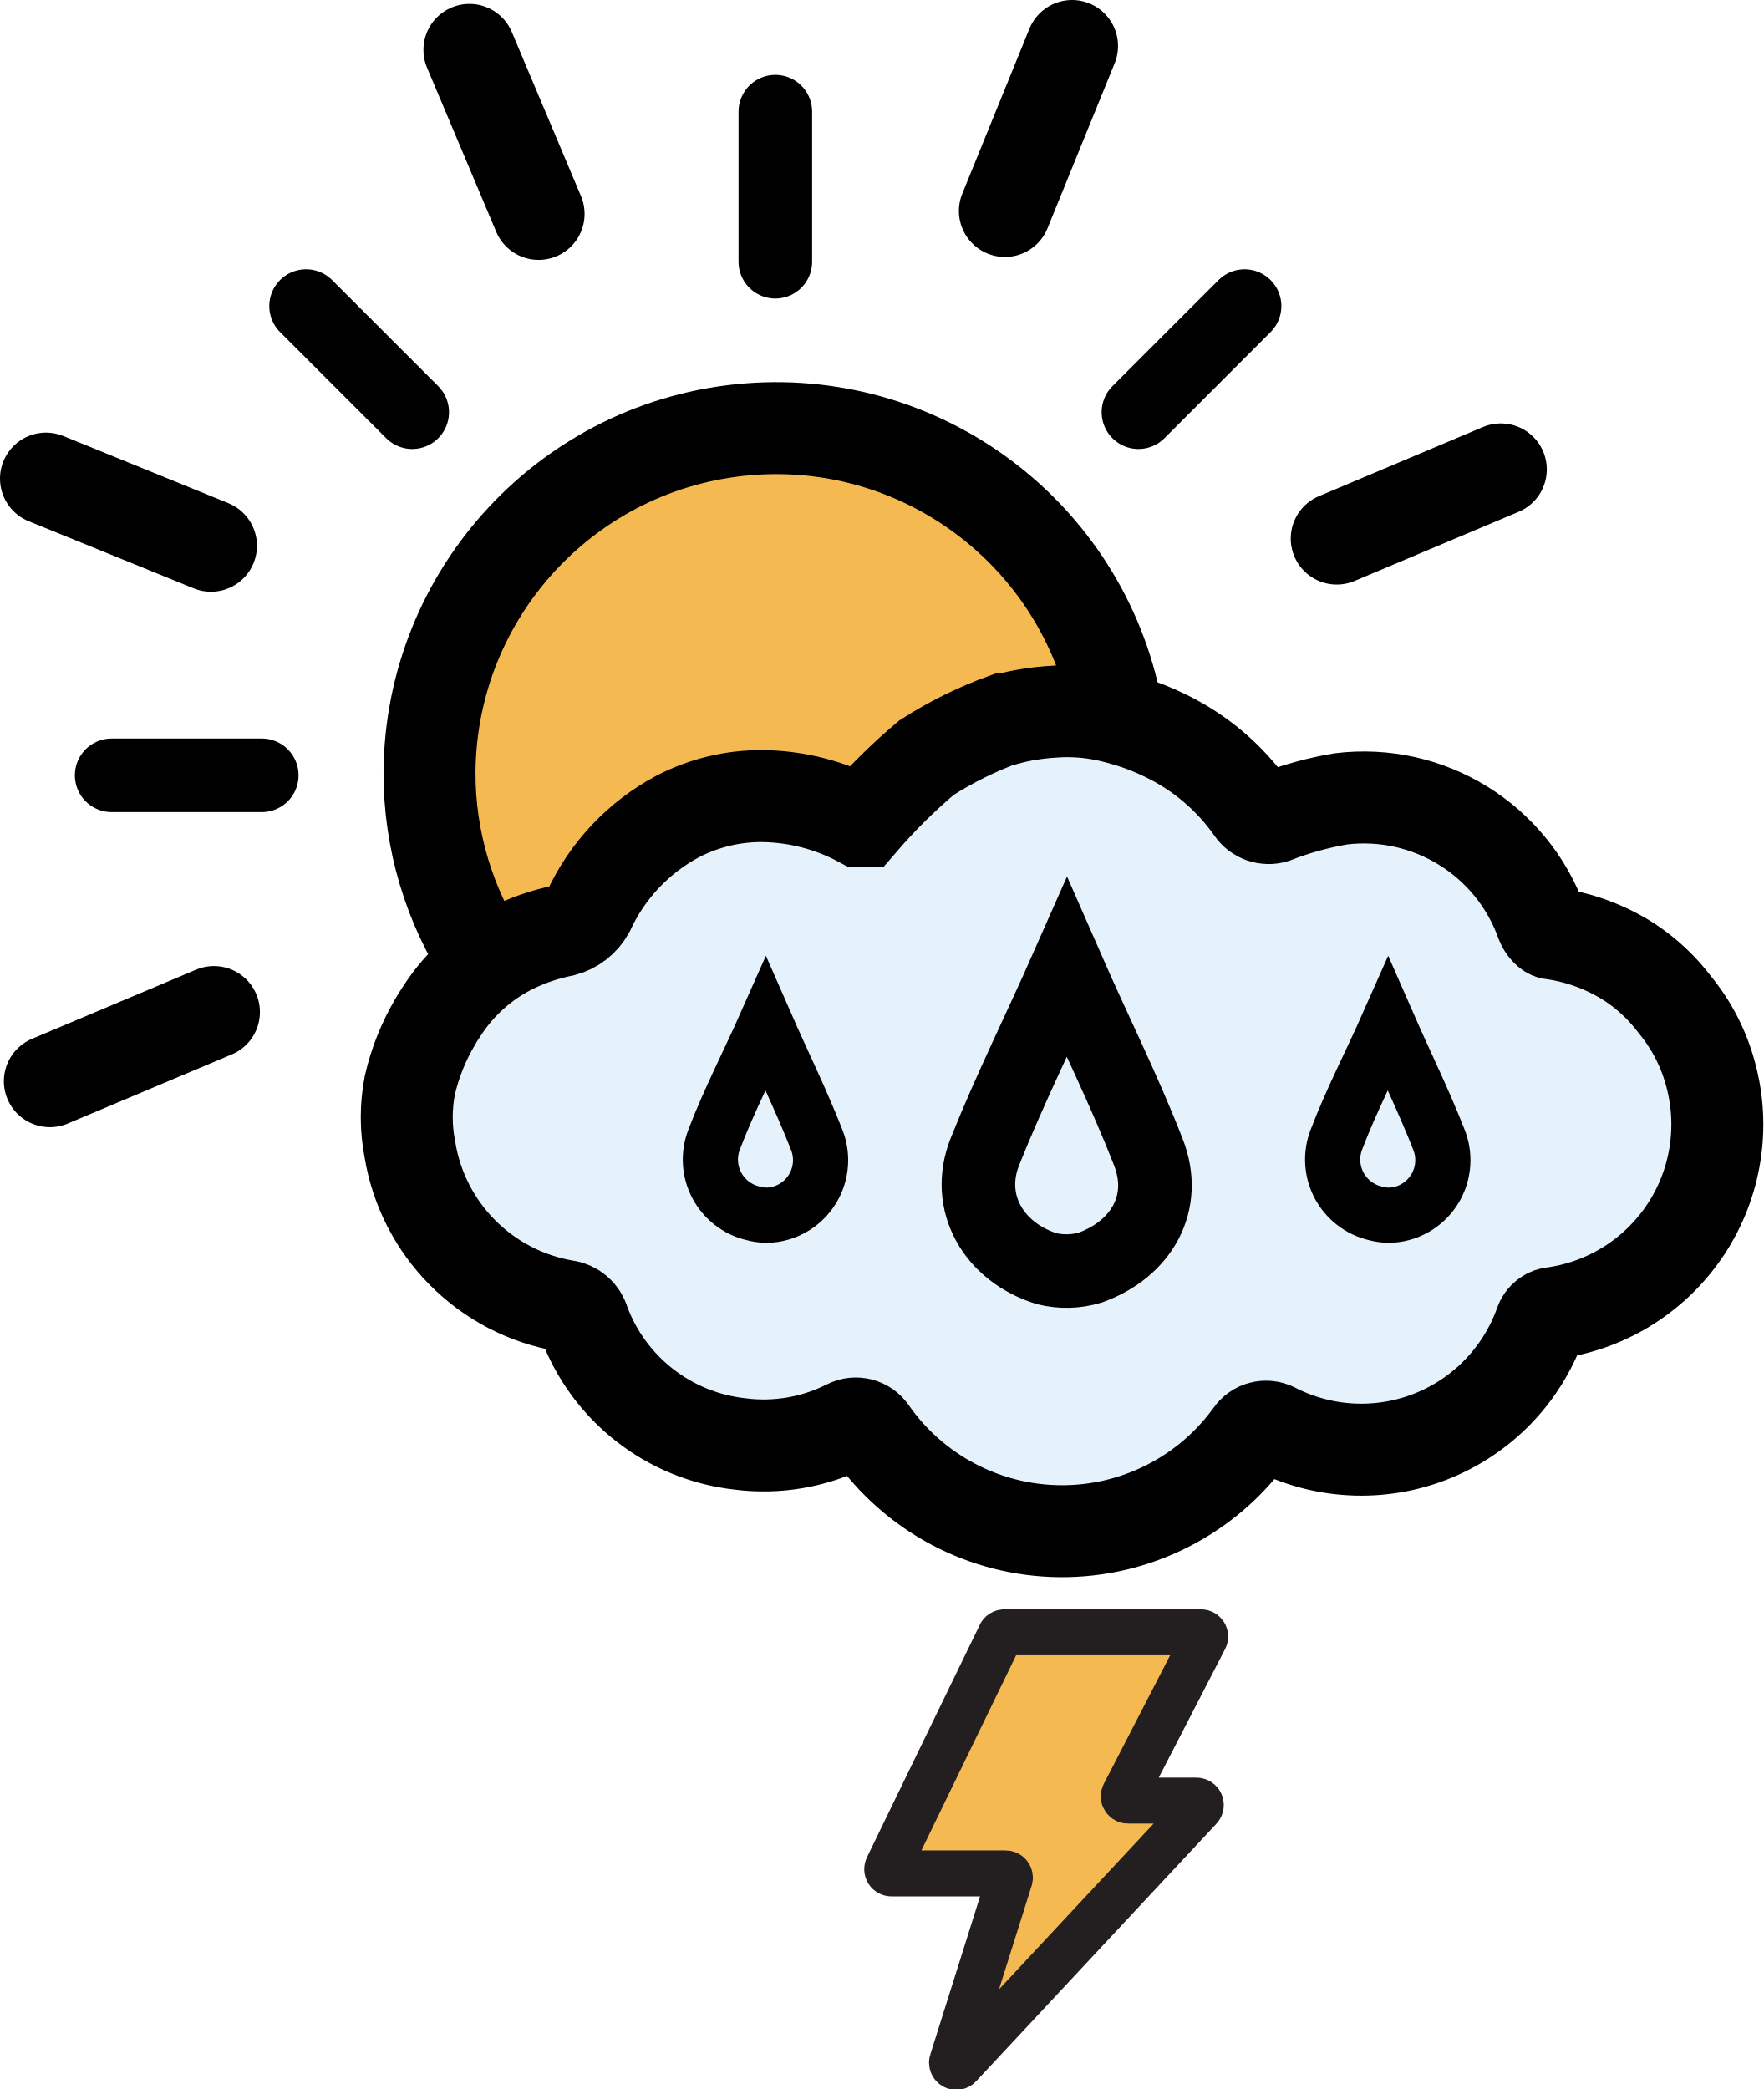
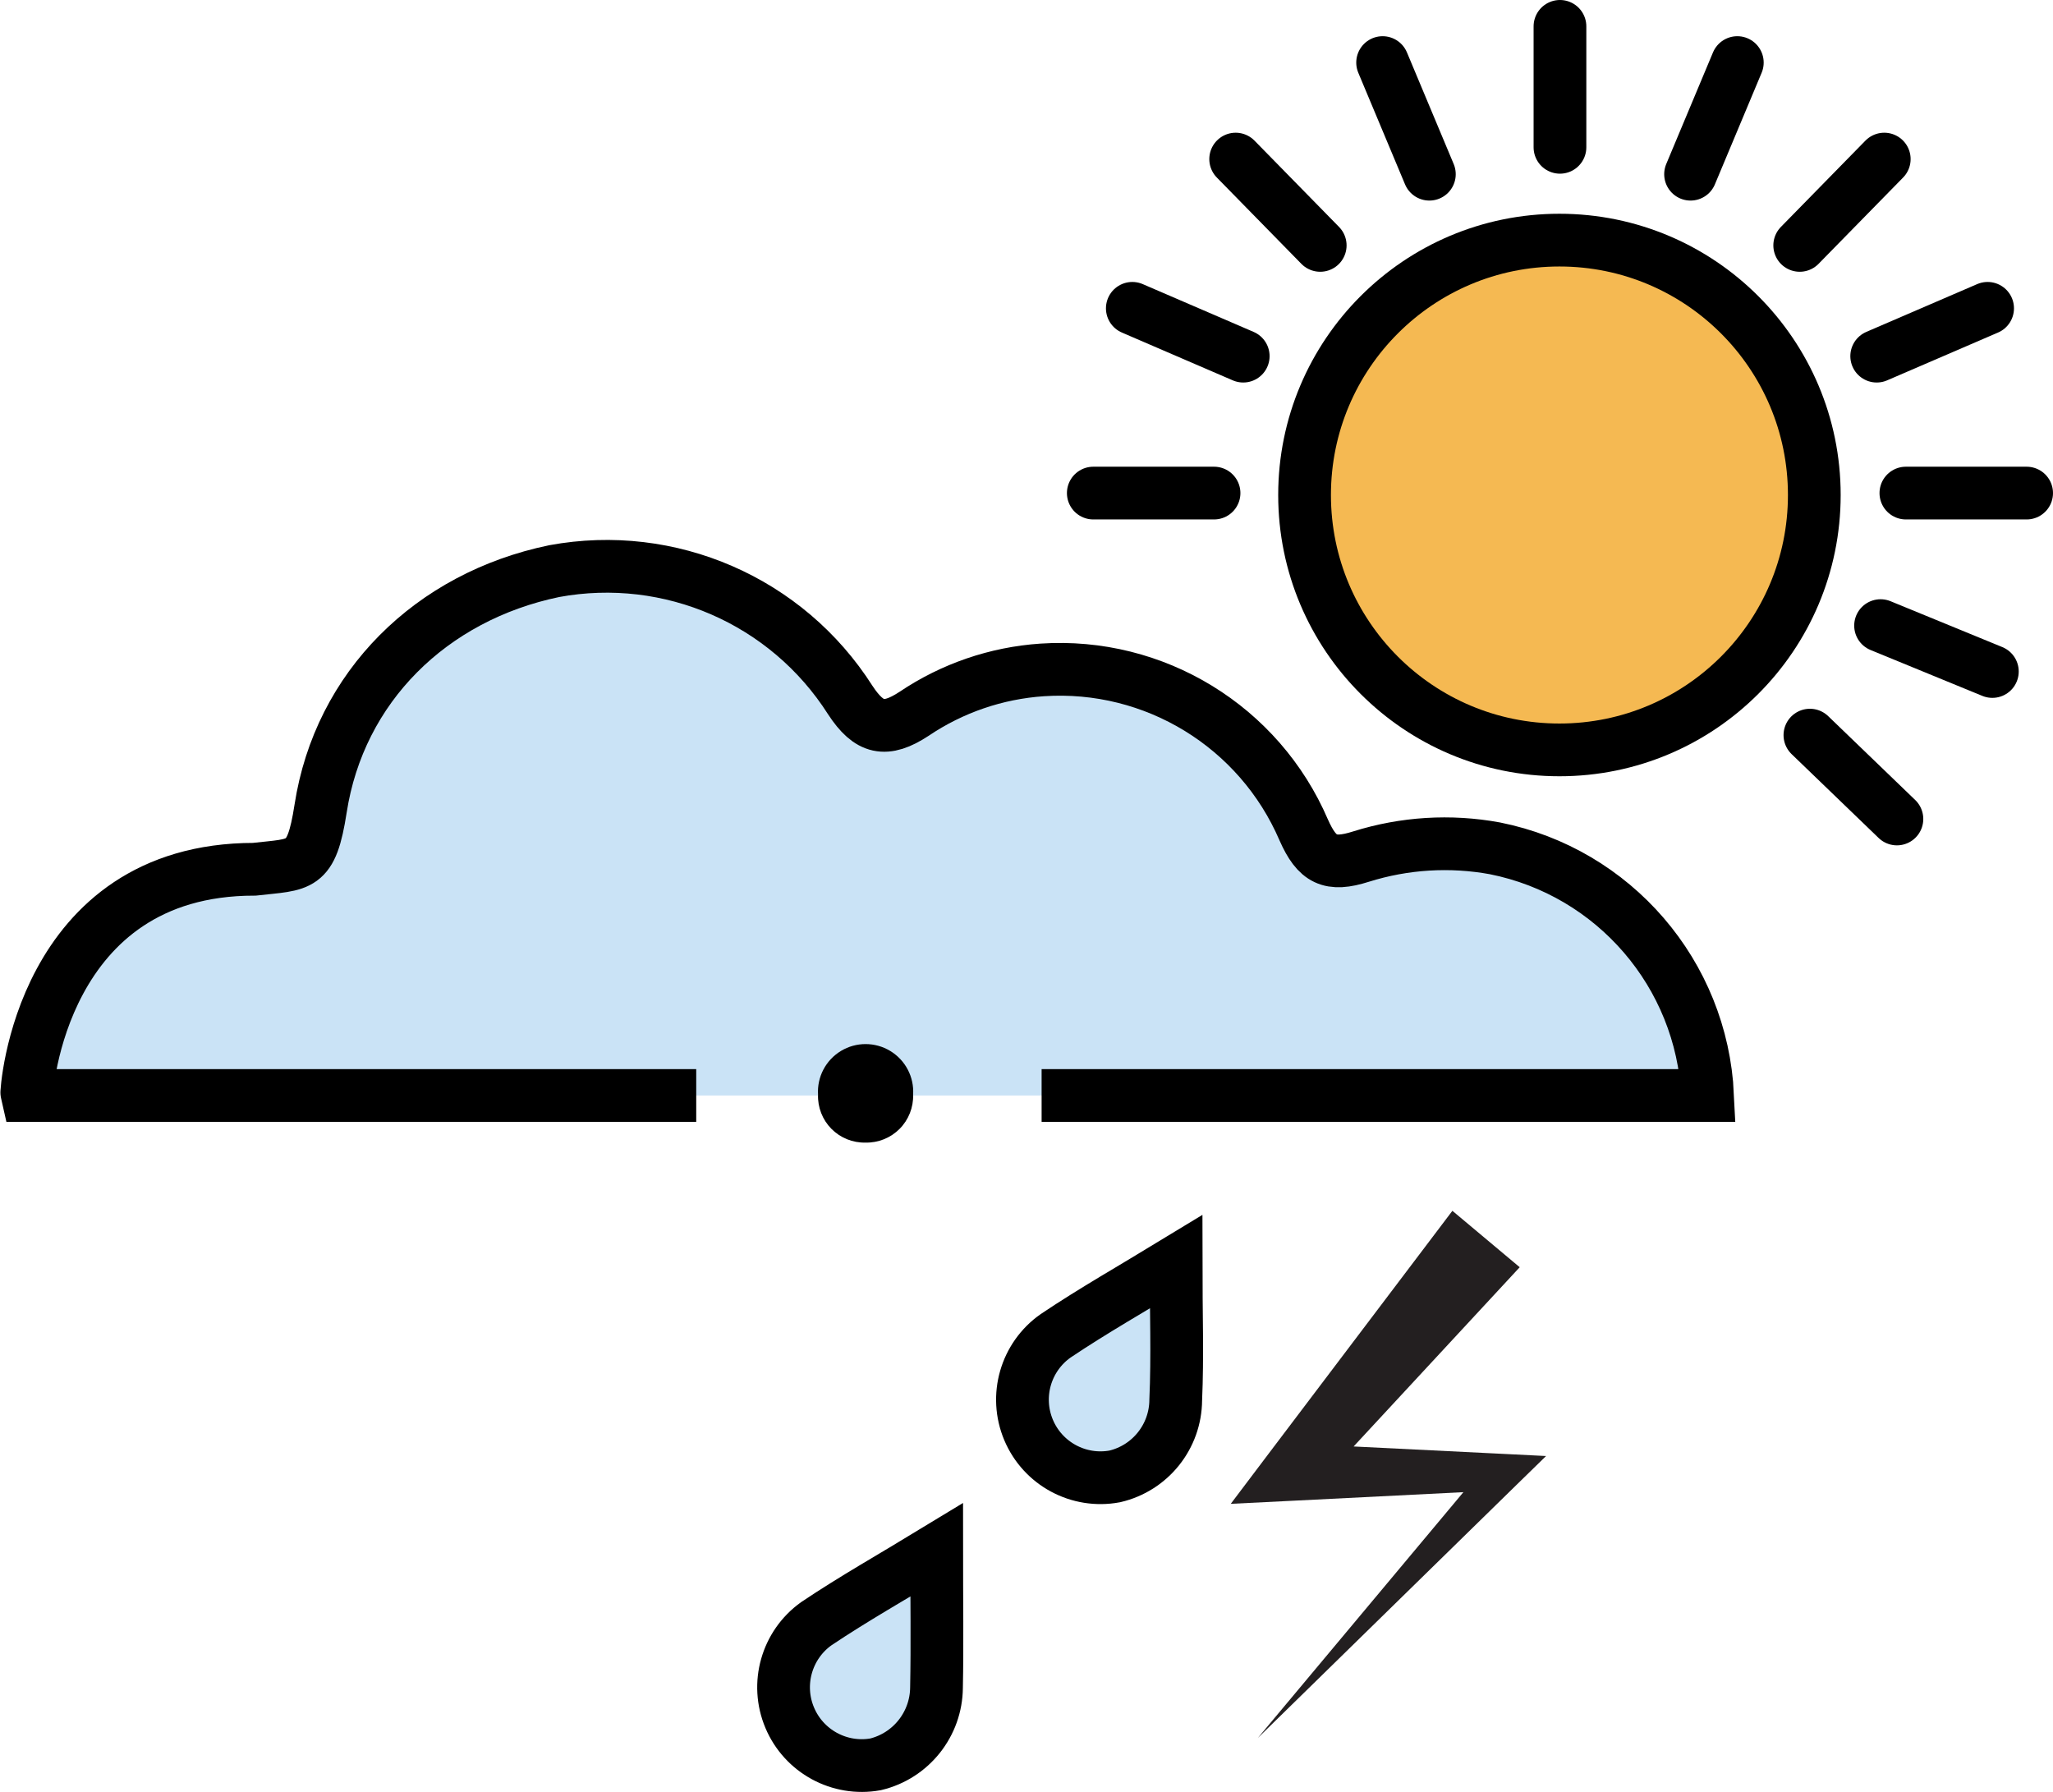
- <svg xmlns="http://www.w3.org/2000/svg" viewBox="0 0 95.87 113.57">
+ <svg xmlns="http://www.w3.org/2000/svg" viewBox="0 0 116.8 101.94">
  <defs>
-     <style>.cls-1{fill:#f5b952;}.cls-2{fill:#e5f1fb;}.cls-3,.cls-4,.cls-5,.cls-6,.cls-7,.cls-8{fill:none;stroke-miterlimit:10;}.cls-3{stroke:#231f20;stroke-width:2.5px;}.cls-4,.cls-5,.cls-6,.cls-7,.cls-8{stroke:#000;}.cls-4{stroke-width:3px;}.cls-5,.cls-7{stroke-width:4px;}.cls-6,.cls-8{stroke-width:5px;}.cls-7,.cls-8{stroke-linecap:round;}</style>
+     <style>.cls-1{fill:#cae3f6;}.cls-2{fill:#f5b952;}.cls-3,.cls-4{fill:none;stroke:#000;stroke-miterlimit:10;stroke-width:3px;}.cls-4{stroke-linecap:round;}.cls-5{fill:#231f20;}</style>
  </defs>
  <g id="Layer_2" data-name="Layer 2">
    <g id="Layer_1-2" data-name="Layer 1">
-       <path class="cls-1" d="M54.58,88.74H65.29a.23.23,0,0,1,.2.34l-4.37,8.47a.23.23,0,0,0,.21.34h3.72a.24.24,0,0,1,.17.4l-13.06,14a.23.23,0,0,1-.39-.23l3.12-9.91a.23.23,0,0,0-.22-.3h-6.2a.23.23,0,0,1-.21-.34l6.11-12.59A.24.24,0,0,1,54.58,88.74Z" />
-       <path class="cls-2" d="M91.49,57.56a9.81,9.81,0,0,0-1.9-3.66,9.56,9.56,0,0,0-2.42-2.24,10.27,10.27,0,0,0-4.12-1.5c-.2,0-.45-.32-.54-.54a10,10,0,0,0-10.7-6.52,17.43,17.43,0,0,0-3.55.93,1.05,1.05,0,0,1-1.18-.41,11.86,11.86,0,0,0-4.6-3.91,13.08,13.08,0,0,0-2-.79c-.36-.1-.72-.2-1.1-.28a10.43,10.43,0,0,0-3-.18,12.07,12.07,0,0,0-1.2.14c-.58.09-1,.19-1.15.23l-.13.05a20.83,20.83,0,0,0-4.16,2,28.87,28.87,0,0,0-3.42,3.33l-.1,0A11.33,11.33,0,0,0,41,42.87,9.79,9.79,0,0,0,36.48,44a10.75,10.75,0,0,0-4.72,5,2.17,2.17,0,0,1-1.34,1,10.8,10.8,0,0,0-2.84,1A9.34,9.34,0,0,0,24,54.1c-.15.22-.29.42-.43.65a11.67,11.67,0,0,0-1.32,3.41,8.6,8.6,0,0,0,0,3.34,10,10,0,0,0,8.28,8.23,1.17,1.17,0,0,1,1,.84,10.23,10.23,0,0,0,14,5.43,1,1,0,0,1,1.25.32,12.48,12.48,0,0,0,20.18.1,1,1,0,0,1,1.25-.31A10.16,10.16,0,0,0,82.4,70.59a.84.84,0,0,1,.77-.57A10,10,0,0,0,91.49,57.56Z" />
-       <path class="cls-1" d="M60.12,37.62C60,39.15,48.63,40.3,36.24,45.79,26.79,50,23.43,53,23.43,42.68A18.73,18.73,0,0,1,42.16,24C52.5,24,60.5,29.32,60.12,37.62Z" />
-       <path class="cls-3" d="M54.58,88.74H65.29a.23.23,0,0,1,.2.34l-4.37,8.47a.23.23,0,0,0,.21.34h3.72a.24.24,0,0,1,.17.4l-13.06,14a.23.23,0,0,1-.39-.23l3.12-9.91a.23.23,0,0,0-.22-.3h-6.2a.23.23,0,0,1-.21-.34l6.11-12.59A.24.24,0,0,1,54.58,88.74Z" />
-       <path class="cls-4" d="M41.63,55.68c-.93,2.1-2,4.15-2.81,6.28a3,3,0,0,0,2.11,4,2.7,2.7,0,0,0,1.49,0,3,3,0,0,0,2-3.94C43.57,59.84,42.55,57.78,41.63,55.68Z" />
-       <path class="cls-4" d="M75.46,55.68c-.93,2.1-2,4.15-2.81,6.28a3,3,0,0,0,2.11,4,2.7,2.7,0,0,0,1.49,0,3,3,0,0,0,2-3.94C77.4,59.84,76.38,57.78,75.46,55.68Z" />
-       <path class="cls-5" d="M58,52.62c-1.47,3.33-3.11,6.61-4.46,10-1.1,2.78.5,5.46,3.35,6.35a4.51,4.51,0,0,0,2.39-.06c2.77-1,4.23-3.52,3.15-6.27C61.11,59.24,59.48,56,58,52.62Z" />
-       <path class="cls-6" d="M93,58.42a10,10,0,0,0-1.94-3.79,9.9,9.9,0,0,0-2.47-2.32,10.51,10.51,0,0,0-4.21-1.56c-.21,0-.47-.33-.56-.56A10.27,10.27,0,0,0,72.9,43.43a18.22,18.22,0,0,0-3.62,1A1.08,1.08,0,0,1,68.07,44a12.23,12.23,0,0,0-4.7-4,13.15,13.15,0,0,0-2.09-.82c-.37-.11-.74-.21-1.12-.29a10.24,10.24,0,0,0-3-.19,12.17,12.17,0,0,0-1.22.14,10.62,10.62,0,0,0-1.18.25l-.13,0a21.36,21.36,0,0,0-4.26,2.1,30.81,30.81,0,0,0-3.5,3.46l-.1,0a11.55,11.55,0,0,0-5.29-1.37,9.84,9.84,0,0,0-4.66,1.12A11.06,11.06,0,0,0,32,49.52a2.22,2.22,0,0,1-1.38,1.07,11.2,11.2,0,0,0-2.89,1,9.68,9.68,0,0,0-3.63,3.26c-.14.22-.3.44-.43.68A12.12,12.12,0,0,0,22.28,59a9.1,9.1,0,0,0,0,3.47A10.31,10.31,0,0,0,30.74,71a1.18,1.18,0,0,1,1,.87,10.25,10.25,0,0,0,8.48,6.63,10.11,10.11,0,0,0,5.85-1,1,1,0,0,1,1.28.32A12.66,12.66,0,0,0,68,78a1,1,0,0,1,1.28-.33,10.34,10.34,0,0,0,14.46-5.71.84.84,0,0,1,.79-.59A10.35,10.35,0,0,0,93,58.42Z" />
-       <path class="cls-6" d="M60.77,39A18.84,18.84,0,0,0,23.35,42a18.65,18.65,0,0,0,3.09,10.32" />
-       <line class="cls-7" x1="42.15" y1="14.23" x2="42.15" y2="6.07" />
-       <line class="cls-7" x1="14.23" y1="42.15" x2="6.07" y2="42.15" />
-       <line class="cls-7" x1="22.41" y1="22.41" x2="16.64" y2="16.64" />
-       <line class="cls-7" x1="67.66" y1="16.64" x2="61.89" y2="22.41" />
-       <line class="cls-8" x1="54.63" y1="11.47" x2="58.28" y2="2.5" />
-       <line class="cls-8" x1="11.47" y1="29.67" x2="2.5" y2="26.02" />
-       <line class="cls-8" x1="29.28" y1="11.63" x2="25.52" y2="2.71" />
-       <line class="cls-8" x1="11.63" y1="55.02" x2="2.71" y2="58.78" />
-       <line class="cls-8" x1="81.59" y1="25.52" x2="72.67" y2="29.28" />
+       <path class="cls-1" d="M66.91,71.78c-2.48,1.51-4.72,2.78-6.85,4.21a4.44,4.44,0,0,0,3.36,8,4.49,4.49,0,0,0,3.47-4.35C67,77.15,66.91,74.68,66.91,71.78Z" />
+       <path class="cls-1" d="M53.29,88.17c-2.48,1.51-4.72,2.77-6.85,4.2a4.45,4.45,0,0,0,3.37,8A4.53,4.53,0,0,0,53.28,96C53.33,93.53,53.29,91.06,53.29,88.17Z" />
+       <path class="cls-1" d="M59.26,62.32H97.15a15.07,15.07,0,0,0-12.1-14.06,15.87,15.87,0,0,0-7.62.47c-1.76.56-2.5.2-3.26-1.52a15.1,15.1,0,0,0-14.88-9.1A14.82,14.82,0,0,0,52,40.61c-1.62,1.06-2.55.86-3.63-.79a16.43,16.43,0,0,0-16.84-7.33c-7,1.45-12.22,6.59-13.29,13.51-.53,3.41-1.13,3.15-3.77,3.45-12.16,0-13,12.68-12.95,12.87H39.61" />
+       <path class="cls-2" d="M88.72,41.46h0a14.49,14.49,0,0,0,0-29h0a14.49,14.49,0,1,0,0,29h0Z" />
+       <path class="cls-3" d="M59.26,62.32H97.15a15.07,15.07,0,0,0-12.1-14.06,15.87,15.87,0,0,0-7.62.47c-1.76.56-2.5.2-3.26-1.52a15.1,15.1,0,0,0-14.88-9.1A14.82,14.82,0,0,0,52,40.61c-1.62,1.06-2.55.86-3.63-.79a16.43,16.43,0,0,0-16.84-7.33c-7,1.45-12.22,6.59-13.29,13.51-.53,3.41-1.13,3.15-3.77,3.45-12.16,0-13,12.68-12.95,12.87H39.61" />
+       <path d="M49.24,65a2.64,2.64,0,0,1-2.7-2.73,2.71,2.71,0,1,1,5.41,0A2.65,2.65,0,0,1,49.24,65Z" />
+       <line class="cls-4" x1="69.07" y1="28.05" x2="62.2" y2="28.05" />
+       <line class="cls-4" x1="75.11" y1="13.96" x2="70.3" y2="9.05" />
+       <line class="cls-4" x1="81.32" y1="9.91" x2="78.66" y2="3.56" />
+       <line class="cls-4" x1="70.73" y1="20.26" x2="64.42" y2="17.54" />
+       <path class="cls-3" d="M88.72,42.66h0a14.49,14.49,0,0,0,0-29h0a14.49,14.49,0,1,0,0,29h0Z" />
+       <line class="cls-4" x1="108.43" y1="28.05" x2="115.3" y2="28.05" />
+       <line class="cls-4" x1="88.75" y1="8.38" x2="88.75" y2="1.5" />
+       <line class="cls-4" x1="102.97" y1="41.82" x2="107.92" y2="46.59" />
+       <line class="cls-4" x1="102.39" y1="13.96" x2="107.2" y2="9.05" />
+       <line class="cls-4" x1="106.99" y1="35.59" x2="113.35" y2="38.2" />
+       <line class="cls-4" x1="96.18" y1="9.91" x2="98.84" y2="3.56" />
+       <line class="cls-4" x1="106.77" y1="20.26" x2="113.08" y2="17.54" />
+       <path class="cls-3" d="M66.91,71.78c-2.48,1.51-4.72,2.78-6.85,4.21a4.44,4.44,0,0,0,3.36,8,4.49,4.49,0,0,0,3.47-4.35C67,77.15,66.91,74.68,66.91,71.78Z" />
+       <path class="cls-3" d="M53.29,88.17c-2.48,1.51-4.72,2.77-6.85,4.2a4.45,4.45,0,0,0,3.37,8A4.53,4.53,0,0,0,53.28,96C53.33,93.53,53.29,91.06,53.29,88.17Z" />
+       <polygon class="cls-5" points="86.46 72.09 74.69 84.79 73.44 82.11 85.56 82.71 87.96 82.83 86.31 84.44 71.56 98.87 84.8 83.04 85.56 84.77 73.44 85.38 70.02 85.55 72.18 82.69 82.63 68.88 86.46 72.09" />
    </g>
  </g>
</svg>
